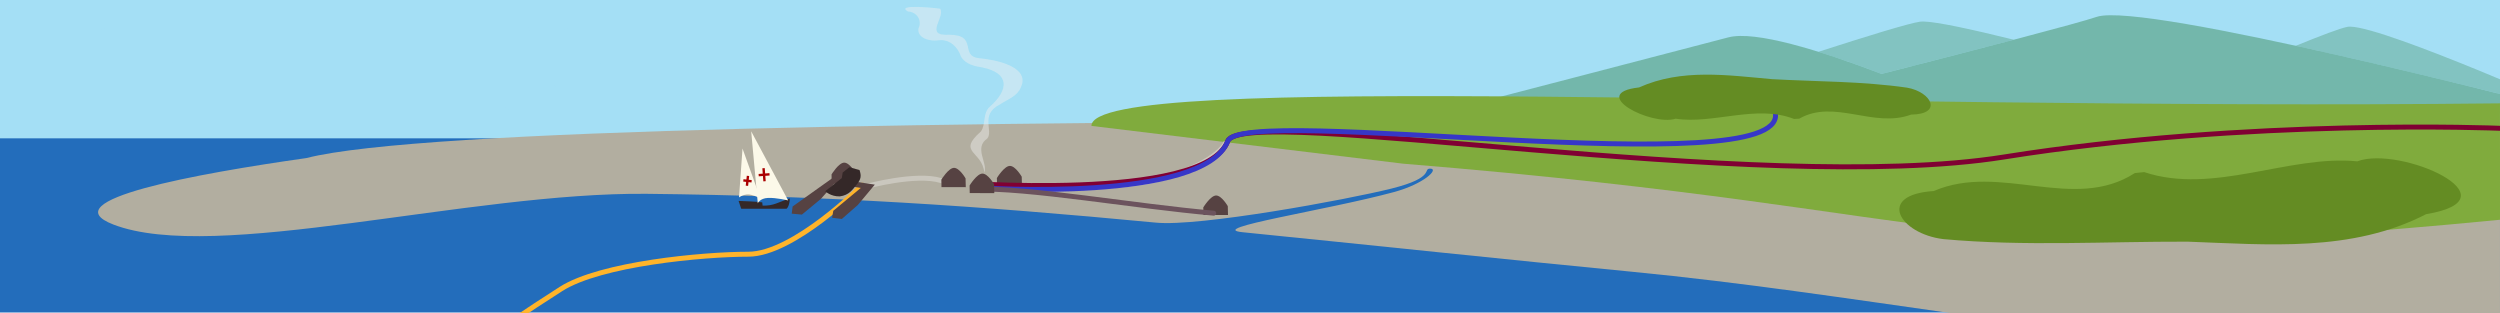
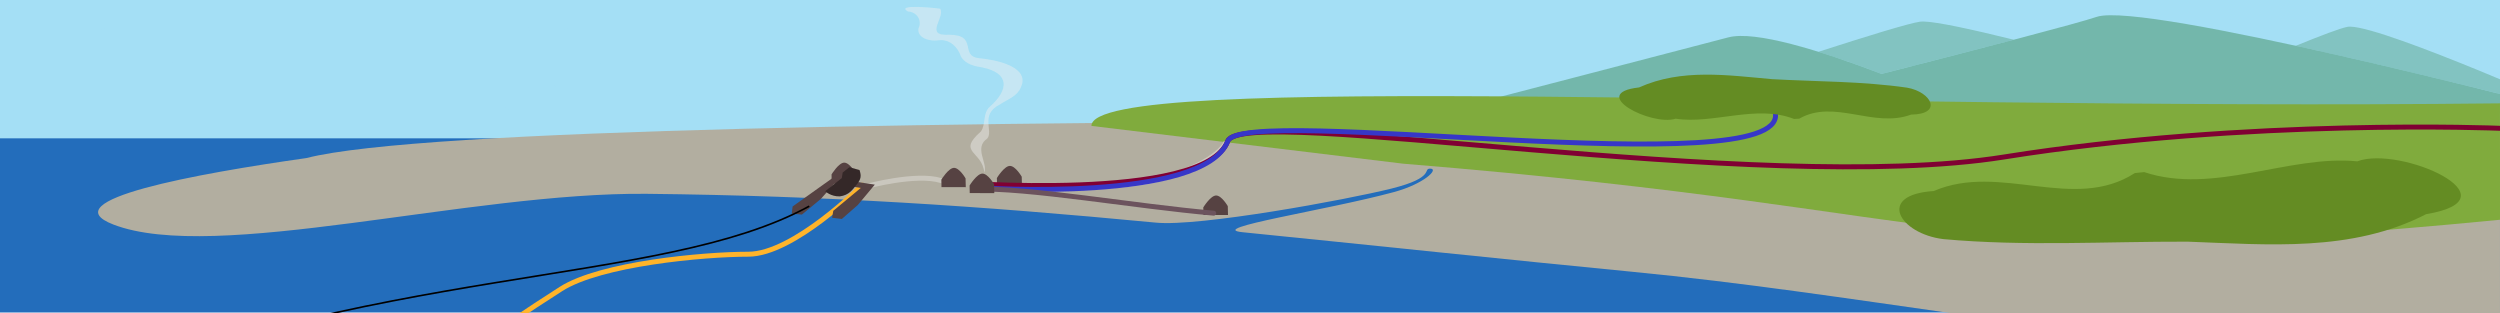
<svg xmlns="http://www.w3.org/2000/svg" xmlns:xlink="http://www.w3.org/1999/xlink" width="400mm" height="50mm" version="1.1" viewBox="0 0 400 50">
  <defs>
    <linearGradient id="grad" x1="157" x2="157" y1="28" y2="28" gradientUnits="userSpaceOnUse">
      <stop stop-color="#fff" stop-opacity=".9" offset="0" />
      <stop stop-color="#e0e0e0" stop-opacity="0" offset="1" />
      <animate fill="freeze" attributeName="y2" begin="indefinite" dur="5" from="28" repeatCount="0" to="1" />
    </linearGradient>
    <symbol id="symbol9025">
      <path d="m287.04 19.032c-6.008-2.366-12.934 0.881-18.932-0.04-3.884 1.235-14.182-4.064-5.853-5.003 6.771-3.051 14.147-1.959 21.267-1.323 7.22 0.4 14.456 0.329 21.619 1.363 3.871 0.673 5.793 4.251 0.634 4.307-6.012 2.23-12.293-2.561-17.901 0.654z" fill="#648c23" style="paint-order:stroke fill markers" />
    </symbol>
    <symbol id="use9088">
      <g id="use9088_transform" class="v" transform="rotate(-5.9583,155.47,27.382)">
        <path d="m153.46 28.62 0.102-1.204s1.353-1.773 2.237-1.686c0.884 0.087 1.683 1.887 1.683 1.887l-0.113 1.421z" fill="#564242" />
      </g>
    </symbol>
    <symbol id="symbol4892" stroke="#a4dff5" stroke-width=".73">
      <g id="symbol4892_transform" transform="matrix(1.3663 0 0 1.3727 -3.3615 -3.4313)">
        <path d="m3.702 15.375 35.714-10.453-4.573 12.195-27.221-12.413 61.629 11.977" fill="none" stroke="#a4dff5" stroke-dasharray="0.386, 9.273" stroke-width=".386" />
      </g>
    </symbol>
  </defs>
  <rect width="400" height="50" fill="#236dbb" style="paint-order:stroke fill markers" />
  <rect id="sky" y="3.5527e-15" width="400" height="22.133" fill="#a4dff5" style="paint-order:stroke fill markers" />
  <path d="m337.61 2.439c-0.942 0.012-1.673 0.097-2.159 0.264-2.931 1.006-18.489 5.057-34.401 9.123-9.884-3.769-20.233-6.975-24.519-5.846-9.053 2.385-42.49 11.062-42.49 11.062l179.42 1.427s-61.721-16.206-75.85-16.029z" fill="#5ea68c" fill-opacity=".703" stroke-width=".265" />
  <path d="m307.71 3.443c-0.196-0.002-0.362 0.006-0.497 0.024-1.807 0.251-8.794 2.414-16.267 4.824 3.246 1.01 6.698 2.236 10.101 3.533 7.59-1.939 15.059-3.865 21.156-5.469-6.539-1.617-12.329-2.887-14.492-2.913zm68.375 0.822c-0.19-0.005-0.353 0.004-0.487 0.029-1.125 0.207-4.271 1.401-8.274 3.034 21.655 4.715 46.13 11.14 46.13 11.14s-31.488-14.046-37.369-14.203zm37.369 14.203-75.18 1.434c-0.045 0.02-0.56 0.249-0.56 0.249l75.739-1.683z" fill="#5ea68c" fill-opacity=".489" stroke-width=".265" />
  <path d="m49.037 25.289c-17.663 2.507-40.999 6.749-30.895 10.637 16.22 6.241 56.901-5.221 85.422-4.914 28.606 0.308 52.892 1.895 81.393 4.61 6.905 0.678 30.464-3.652 37.688-5.453 7.224-1.801 4.88-3.233 6.237-3.184 1.357 0.049-0.999 2.43-5.868 3.75-10.714 2.906-30.297 5.808-24.192 6.421 19.65 1.971 42.718 4.425 62.355 6.33 17.473 1.694 34.866 4.338 52.27 6.804h86.55v-29.763s-314.71-4.593-350.96 4.762z" fill="#b2aea0" />
  <path d="m400 35.16c-88.946 8.681-80.834-1.257-175.48-8.969l-49.893-6.048c0-8.866 116.92-2.404 225.37-3.607z" fill="#80ab3d" />
  <path class="v" d="m138.7 29.803s7.87-2.135 11.826-0.921 27.12 2.151 35.879-0.455c8.759-2.606 9.773-5.719 9.773-5.719" fill="none" stroke="#cac7be" stroke-width=".794" />
  <use transform="matrix(1.014 0 0 1.014 3.7756 .47994)" width="100%" height="100%" stroke-width=".07" xlink:href="#use9088" />
  <path id="huntTrail" class="huntTrail trail" d="m151.84 29.147s40.796 3.347 44.6-6.565c2.309-6.017 85.046 8.792 124.18 2.54 39.138-6.252 79.373-4.596 79.373-4.596" fill="none" stroke="#800033" stroke-linecap="round" stroke-linejoin="round" stroke-width=".794" />
  <path id="smoke" d="m157.48 27.62c-0.269-3.469-4.459-3.163-0.534-6.584 0.824-1.174 0.256-2.905 1.395-3.932 3.161-2.794 3.172-5.418-1.16-6.31-1.287-0.203-2.708-0.522-3.424-1.738-0.494-1.529-1.823-2.821-3.545-2.616-1.256 0.232-3.484-0.261-3.264-1.878 0.671-1.279-0.29-2.692-1.688-2.722-2.15-1.288 4.849-0.503 5.163-0.46 0.873 1.432-2.682 4.432 1.458 4.177 4.718 0.025 1.524 3.464 4.85 3.761 2.574 0.239 8.213 1.336 6.59 4.698-0.59 1.421-2.141 1.891-3.316 2.688-3.262 1.615-1.024 4.215-2.036 5.454-2.218 1.511 0.157 3.972-0.492 5.462z" fill="url(#grad)" />
  <path id="forageTemplate" class="trail forageTrail" d="m156.62 30.041s36.018 2.453 39.822-7.459c2.309-6.017 89.08 6.985 87.631-4.397" fill="none" stroke="#3737c8" stroke-linecap="round" stroke-linejoin="round" stroke-width=".794" />
  <use id="fh" transform="translate(38.95 5.5724)" width="100%" height="100%" xlink:href="#use9088" />
  <path id="fishTrail" class="trail" d="m155.8 30.274c8.481-0.347 25.914 2.767 38.391 3.833" fill="none" stroke="#6c535d" stroke-linecap="round" stroke-width=".794" />
  <rect x="154.24" y="28.267" width="4.387" height="2.944" rx="0" ry="0" fill="#b2aea0" style="paint-order:stroke fill markers" />
-   <g id="ship" transform="translate(-3.695 -1.637)">
-     <g>
-       <path d="m121.94 33.227s0.903-0.711 1.998-0.403c1.095 0.307 1.44 0.595 1.44 0.595l-2.881-8.016z" fill="#fcf9e9" />
-       <path d="m121.87 33.784 0.557 1.671c0.13 0.63 4.655 0.441 7.068-0.327 0 0 0.25-0.23 0.403-0.691 0.154-0.461 0.173-1.056 0.173-1.056-1.862 0.61-2.612 1.215-4.36 1.152l-0.058-0.519c-1.256-0.153-2.52-0.172-3.784-0.23z" fill="#342828" />
-       <path d="m124.94 34.168s0.327-0.807 1.633-0.864c1.306-0.058 3.227 0.403 3.227 0.403l-5.916-11.063z" fill="#fcf9e9" />
+   <g id="ship">
+     <g id="ss">
+       <path d="m-9.904-1.81s0.903-0.711 1.998-0.403c1.095 0.307 1.44 0.595 1.44 0.595l-2.881-8.016z" fill="#fcf9e9" />
+       <path d="m-9.974-1.253 0.557 1.671c0.13 0.63 4.655 0.441 7.068-0.327 0 0 0.25-0.23 0.403-0.691 0.154-0.461 0.173-1.056 0.173-1.056-1.862 0.61-2.612 1.215-4.36 1.152l-0.058-0.519c-1.256-0.153-2.52-0.172-3.784-0.23z" fill="#342828" />
+       <path d="m-6.904-0.869s0.327-0.807 1.633-0.864c1.306-0.058 3.227 0.403 3.227 0.403l-5.916-11.063z" fill="#fcf9e9" />
+       <g fill="#800000" shape-rendering="auto" stroke="#a00" stroke-width=".265px">
+         <path d="m-5.914-6.364-0.117 0.009 0.137 1.834 0.117-0.009z" />
+         <path d="m-5.164-5.557-1.471 0.11 9e-3 0.117 1.471-0.11z" />
+         <path d="m-8.544-5.134-0.142 1.32 0.117 0.012 0.142-1.319z" />
+         <path d="m-9.074-4.583-0.013 0.117 1.058 0.114 0.013-0.116z" />
+       </g>
    </g>
-     <g fill="#800000" shape-rendering="auto" stroke="#a00" stroke-width=".265px">
-       <path d="m125.93 28.673-0.117 0.009 0.137 1.834 0.117-0.009z" />
-       <path d="m126.68 29.48-1.471 0.11 9e-3 0.117 1.471-0.11z" />
-       <path d="m123.3 29.903-0.142 1.32 0.117 0.012 0.142-1.319z" />
-       <path d="m122.77 30.454-0.013 0.117 1.058 0.114 0.013-0.116z" />
-     </g>
-     <rect x="120.1" y="35.037" width="11.744" height="13.876" fill="#236dbb" style="paint-order:stroke fill markers" />
+     <rect x="-11.744" y="-4.5068e-7" width="11.744" height="13.876" fill="#236dbb" style="paint-order:stroke fill markers" />
  </g>
  <path id="boatTrail" class="trail" d="m137.96 29.634s-10.966 11.04-18.234 11.04c-7.268 0-23.665 1.532-29.97 5.561-6.305 4.028-9.107 6.042-9.107 6.042" fill="none" stroke="#ffb42a" stroke-linecap="round" stroke-width=".794" />
  <g id="sy">
    <path id="br" d="m126.82 33.032 6.339-4.513 6.812 1.019-2.725 3.263-2.553 2.235-1.557-0.194 0.187-1.113 4.408-3.663-4.245-0.666-2.158 2.433-3.022 2.501-1.632-0.148z" fill="#564242" />
    <use transform="matrix(.9882 0 0 .9882 -18.717 .61909)" width="100%" height="100%" stroke-width=".268" xlink:href="#use9088" />
  </g>
  <path id="hull" d="m132.03 30.593s0.882 0.869 2.338 0.83c1.508-0.192 2.108-1.163 2.606-1.789 0.844-0.962 0.853-1.512 0.549-2.427l-1.625-0.448-1.071 0.844-0.141 0.894z" fill="#342828" />
  <use width="100%" height="100%" xlink:href="#symbol9025" />
  <use transform="matrix(-1.8007 .094793 -.094793 -1.8007 861.75 34.597)" width="100%" height="100%" stroke-width=".147" xlink:href="#symbol9025" />
  <use transform="translate(1.5587,2.0697)" width="100%" height="100%" xlink:href="#use9088" />
  <use transform="matrix(.9882 0 0 .9882 -1.1475 1.455)" width="100%" height="100%" stroke-width=".268" xlink:href="#use9088" />
  <use xlink:href="#symbol4892" />
  <use transform="translate(74.083)" width="100%" height="100%" xlink:href="#symbol4892" />
  <use transform="translate(153.46 -4.7625)" width="100%" height="100%" xlink:href="#symbol4892" />
+   <path id="st" d="m6.272 64.983c54.127-23.144 99.049-18.797 123.21-31.994" fill="none" stroke="#000" stroke-width=".265px" />
</svg>
